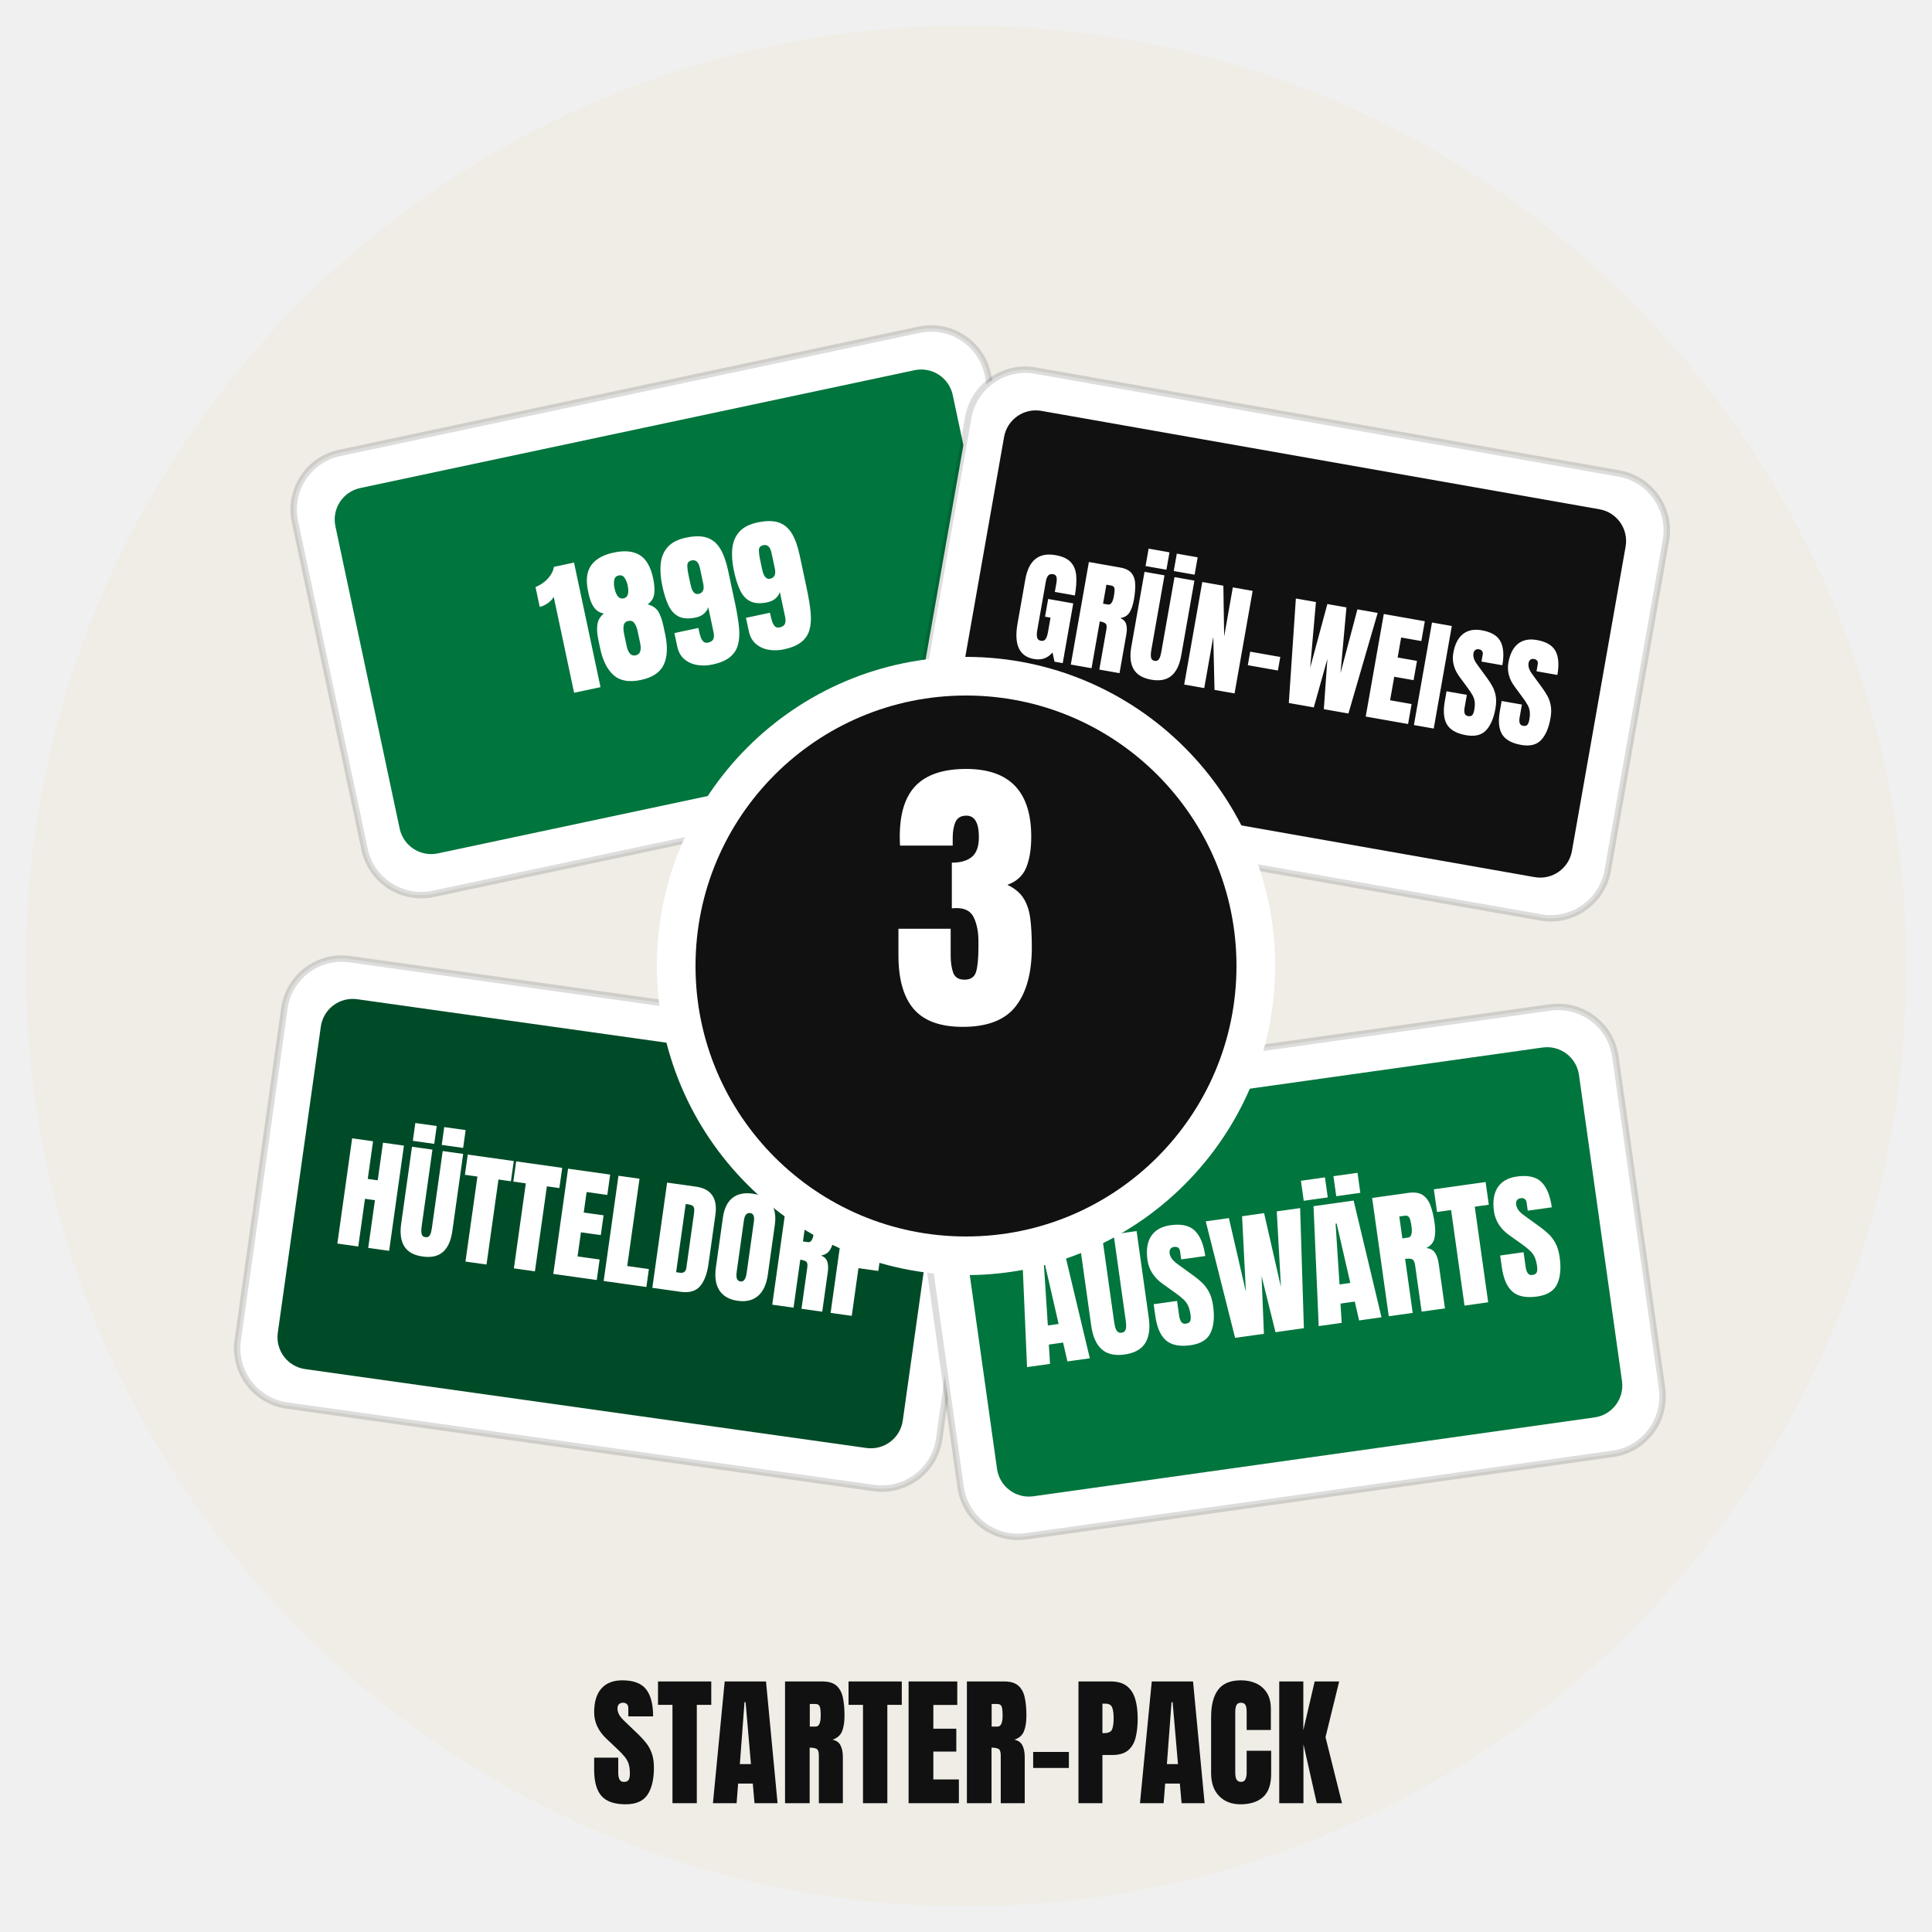
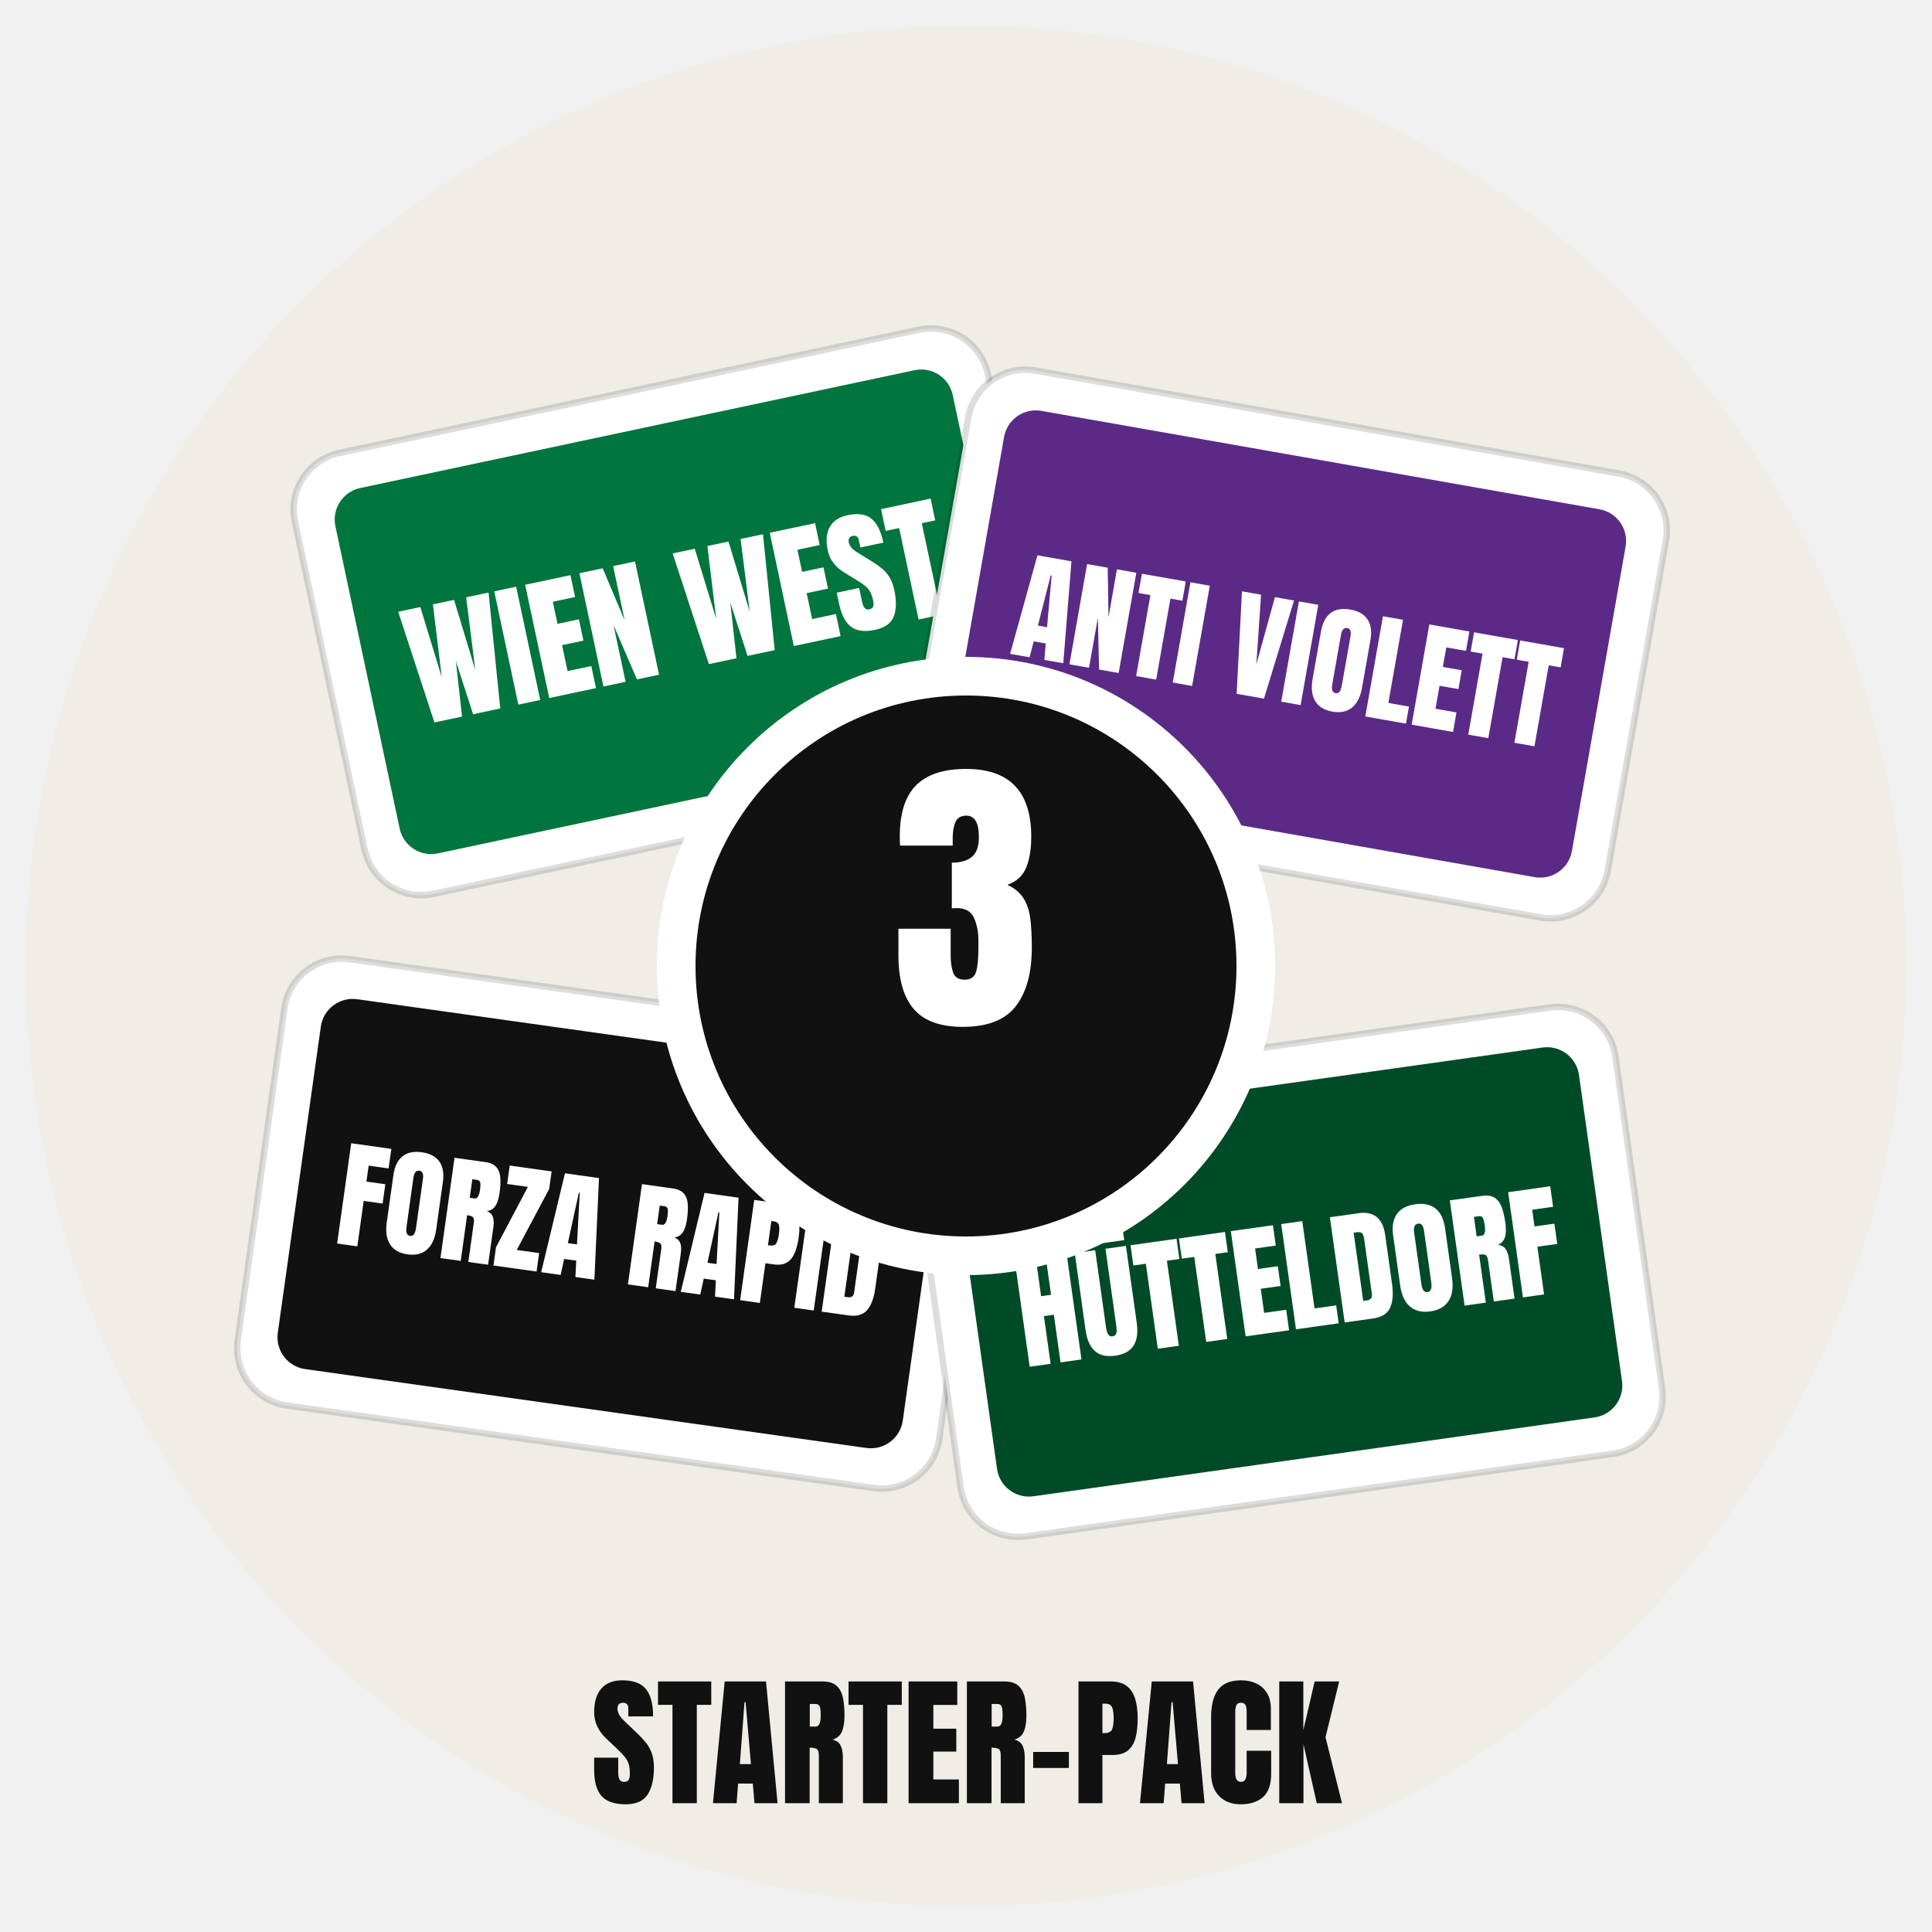
<svg xmlns="http://www.w3.org/2000/svg" viewBox="0 0 600 600" role="img" aria-label="3er Starter-Pack">
  <circle cx="300" cy="300" r="292" fill="#EFEDE6" />
  <g transform="translate(210 190) rotate(-12)">
    <rect x="-110" y="-70" width="220" height="140" rx="18" fill="#FFFFFF" stroke="#0002" stroke-width="2" />
    <rect x="-98" y="-58" width="196" height="116" rx="10" fill="#00753D" />
-     <path d="M-27.86 18L-36.24 18L-36.24-12.46Q-37.05-11.49-38.46-10.90Q-39.88-10.30-41.14-10.30L-41.14-10.30L-41.14-16.61Q-39.95-16.79-38.58-17.39Q-37.21-17.98-36.03-19.03Q-34.85-20.07-34.22-21.55L-34.22-21.55L-27.86-21.55L-27.86 18ZM-15.13 18.43L-15.13 18.43Q-20.70 18.43-23.08 15.24Q-25.46 12.05-25.46 6.21L-25.46 6.21L-25.46 3.58Q-25.46 0.57-24.74-1.29Q-24.02-3.16-22.09-4.15L-22.09-4.15Q-23.91-4.89-24.67-6.63Q-25.44-8.37-25.44-10.95L-25.44-10.95L-25.44-11.99Q-25.44-17.24-22.80-19.63Q-20.16-22.03-15.13-22.03L-15.13-22.03Q-9.96-22.03-7.40-19.57Q-4.84-17.11-4.84-11.67L-4.84-11.67Q-4.84-8.82-5.51-6.89Q-6.19-4.96-8.19-4.10L-8.19-4.10Q-6.05-3.00-5.42-1.22Q-4.80 0.57-4.80 3.58L-4.80 3.58L-4.80 6.21Q-4.80 12.05-7.18 15.24Q-9.56 18.43-15.13 18.43ZM-15.13-7.47L-15.13-7.47Q-13.04-7.47-13.04-11.24L-13.04-11.24Q-13.04-12.50-13.48-13.63Q-13.91-14.75-15.13-14.75L-15.13-14.75Q-16.34-14.75-16.78-13.63Q-17.22-12.50-17.22-11.24L-17.22-11.24Q-17.22-7.47-15.13-7.47ZM-15.13 10.61L-15.13 10.61Q-12.97 10.61-12.97 7.13L-12.97 7.13L-12.97 3.51Q-12.97 1.72-13.45 0.71Q-13.94-0.31-15.13-0.31L-15.13-0.31Q-16.36-0.31-16.81 0.71Q-17.26 1.72-17.26 3.51L-17.26 3.51L-17.26 7.13Q-17.26 10.61-15.13 10.61ZM7.54 18.36L7.54 18.36Q5.04 18.36 2.89 17.49Q0.73 16.63-0.60 14.90Q-1.92 13.17-1.92 10.61L-1.92 10.61L-1.92 6.34L5.69 6.34L5.69 7.15Q5.69 8.14 5.79 9.13Q5.90 10.12 6.31 10.77Q6.73 11.42 7.67 11.42L7.67 11.42Q9.00 11.42 9.51 10.69Q10.03 9.96 10.03 8.59L10.03 8.59L10.03 0.66Q9.47 1.69 8.34 2.34Q7.22 3.00 5.60 3.00L5.60 3.00Q2.35 3.00 0.57 1.68Q-1.20 0.37-1.88-2.24Q-2.55-4.84-2.55-8.75L-2.55-8.75Q-2.55-12.70-1.58-15.66Q-0.62-18.61 1.64-20.25Q3.90-21.89 7.76-21.89L7.76-21.89Q11.89-21.89 14.21-20.49Q16.52-19.08 17.47-16.26Q18.43-13.45 18.43-9.20L18.43-9.20L18.43 1.49Q18.43 5.60 18.08 8.75Q17.73 11.89 16.63 14.02Q15.53 16.16 13.35 17.26Q11.17 18.36 7.54 18.36ZM7.94-3.99L7.94-3.99Q10.03-3.99 10.03-6.80L10.03-6.80L10.03-11.69Q10.03-14.61 8.05-14.61L8.05-14.61Q6.66-14.61 6.39-13.43Q6.12-12.25 6.12-10.41L6.12-10.41L6.12-7.22Q6.12-3.99 7.94-3.99ZM30.27 18.36L30.27 18.36Q27.77 18.36 25.62 17.49Q23.46 16.63 22.14 14.90Q20.81 13.17 20.81 10.61L20.81 10.61L20.81 6.34L28.42 6.34L28.42 7.15Q28.42 8.14 28.53 9.13Q28.63 10.12 29.04 10.77Q29.46 11.42 30.40 11.42L30.40 11.42Q31.73 11.42 32.24 10.69Q32.76 9.96 32.76 8.59L32.76 8.59L32.76 0.66Q32.20 1.69 31.07 2.34Q29.95 3.00 28.33 3.00L28.33 3.00Q25.08 3.00 23.30 1.68Q21.53 0.37 20.85-2.24Q20.18-4.84 20.18-8.75L20.18-8.75Q20.18-12.70 21.15-15.66Q22.11-18.61 24.37-20.25Q26.63-21.89 30.49-21.89L30.49-21.89Q34.62-21.89 36.94-20.49Q39.25-19.08 40.21-16.26Q41.16-13.45 41.16-9.20L41.16-9.20L41.16 1.49Q41.16 5.60 40.81 8.75Q40.46 11.89 39.36 14.02Q38.26 16.16 36.08 17.26Q33.90 18.36 30.27 18.36ZM30.67-3.99L30.67-3.99Q32.76-3.99 32.76-6.80L32.76-6.80L32.76-11.69Q32.76-14.61 30.78-14.61L30.78-14.61Q29.39-14.61 29.12-13.43Q28.85-12.25 28.85-10.41L28.85-10.41L28.85-7.22Q28.85-3.99 30.67-3.99Z" fill="#FFFFFF" />
+     <path d="M-71.82 18L-80.59 18L-84.45-17.96L-77.42-17.96L-75.44 4.74L-73.42-17.96L-66.71-17.96L-64.79 4.74L-62.87-17.96L-55.76-17.96L-59.69 18L-68.31 18L-70.11 0.70L-71.82 18ZM-47.00 18L-53.95 18L-53.95-17.96L-47.00-17.96L-47.00 18ZM-29.29 18L-44.14 18L-44.14-17.96L-29.76-17.96L-29.76-11.01L-36.83-11.01L-36.83-4.00L-30.04-4.00L-30.04 2.76L-36.83 2.76L-36.83 10.99L-29.29 10.99L-29.29 18ZM-19.89 18L-26.92 18L-26.92-17.96L-19.52-17.96L-16.21-0.73L-16.21-17.96L-9.27-17.96L-9.27 18L-16.29 18L-19.89 0.02L-19.89 18ZM15.31 18L6.55 18L2.69-17.96L9.71-17.96L11.70 4.74L13.72-17.96L20.42-17.96L22.34 4.74L24.26-17.96L31.37-17.96L27.45 18L18.83 18L17.03 0.70L15.31 18ZM48.37 18L33.52 18L33.52-17.96L47.90-17.96L47.90-11.01L40.83-11.01L40.83-4.00L47.61-4.00L47.61 2.76L40.83 2.76L40.83 10.99L48.37 10.99L48.37 18ZM59.28 18.33L59.28 18.33Q54.35 18.33 52.18 15.88Q50.00 13.42 50.00 8.07L50.00 8.07L50.00 4.56L57.11 4.56L57.11 9.05Q57.11 10.30 57.49 11.00Q57.87 11.71 58.81 11.71L58.81 11.71Q59.79 11.71 60.17 11.14Q60.55 10.56 60.55 9.26L60.55 9.26Q60.55 7.60 60.22 6.49Q59.89 5.37 59.08 4.36Q58.28 3.35 56.85 2.00L56.85 2.00L53.62-1.06Q50.00-4.47 50.00-8.87L50.00-8.87Q50.00-13.46 52.14-15.87Q54.27-18.28 58.32-18.28L58.32-18.28Q63.26-18.28 65.34-15.65Q67.41-13.01 67.41-7.64L67.41-7.64L60.10-7.64L60.10-10.11Q60.10-10.85 59.68-11.26Q59.26-11.66 58.54-11.66L58.54-11.66Q57.68-11.66 57.29-11.18Q56.89-10.70 56.89-9.95L56.89-9.95Q56.89-9.19 57.30-8.31Q57.71-7.44 58.91-6.29L58.91-6.29L63.06-2.31Q64.30-1.12 65.35 0.20Q66.39 1.51 67.02 3.26Q67.65 5.01 67.65 7.52L67.65 7.52Q67.65 12.59 65.79 15.46Q63.92 18.33 59.28 18.33ZM80.32 18L73.13 18L73.13-11.05L68.86-11.05L68.86-17.96L84.59-17.96L84.59-11.05L80.32-11.05L80.32 18Z" fill="#FFFFFF" />
  </g>
  <g transform="translate(400 200) rotate(10)">
    <rect x="-110" y="-70" width="220" height="140" rx="18" fill="#FFFFFF" stroke="#0002" stroke-width="2" />
-     <rect x="-98" y="-58" width="196" height="116" rx="10" fill="#111111" />
-     <path d="M-76.90 18.29L-76.90 18.29Q-83.82 18.29-83.82 8.37L-83.82 8.37L-83.82-5.58Q-83.82-14.64-75.89-14.64L-75.89-14.64Q-72.61-14.64-70.87-13.32Q-69.12-12.01-68.46-9.49Q-67.80-6.97-67.80-3.35L-67.80-3.35L-74.12-3.35L-74.12-6.22Q-74.12-7.27-74.41-7.98Q-74.69-8.68-75.59-8.68L-75.59-8.68Q-76.71-8.68-77.07-7.93Q-77.43-7.18-77.43-6.28L-77.43-6.28L-77.43 9.40Q-77.43 10.70-77.09 11.52Q-76.75 12.34-75.76 12.34L-75.76 12.34Q-74.73 12.34-74.39 11.52Q-74.05 10.70-74.05 9.36L-74.05 9.36L-74.05 4.75L-75.78 4.75L-75.78-0.84L-67.87-0.84L-67.87 18L-70.46 18L-71.57 15.28Q-73.26 18.29-76.90 18.29ZM-58.78 18L-65.32 18L-65.32-14.34L-55.40-14.34Q-52.91-14.34-51.65-13.21Q-50.38-12.08-49.95-10.05Q-49.52-8.02-49.52-5.28L-49.52-5.28Q-49.52-2.64-50.19-1.06Q-50.86 0.52-52.71 1.13L-52.71 1.13Q-51.19 1.44-50.57 2.65Q-49.96 3.85-49.96 5.76L-49.96 5.76L-49.96 18L-56.33 18L-56.33 5.34Q-56.33 3.92-56.91 3.58Q-57.49 3.24-58.78 3.24L-58.78 3.24L-58.78 18ZM-58.74-8.35L-58.74-2.36L-57.18-2.36Q-55.84-2.36-55.84-5.28L-55.84-5.28Q-55.84-7.18-56.13-7.76Q-56.42-8.35-57.23-8.35L-57.23-8.35L-58.74-8.35ZM-39.90 18.29L-39.90 18.29Q-43.95 18.29-45.86 16.02Q-47.77 13.76-47.77 9.34L-47.77 9.34L-47.77-14.34L-41.48-14.34L-41.48 9.09Q-41.48 9.90-41.39 10.64Q-41.30 11.38-40.97 11.86Q-40.64 12.34-39.90 12.34L-39.90 12.34Q-39.15 12.34-38.82 11.87Q-38.49 11.40-38.41 10.65Q-38.32 9.90-38.32 9.09L-38.32 9.09L-38.32-14.34L-32.04-14.34L-32.04 9.34Q-32.04 13.76-33.95 16.02Q-35.86 18.29-39.90 18.29ZM-32.30-16.16L-38.88-16.16L-38.88-21.64L-32.30-21.64L-32.30-16.16ZM-41.19-16.16L-47.77-16.16L-47.77-21.64L-41.19-21.64L-41.19-16.16ZM-23.24 18L-29.56 18L-29.56-14.34L-22.91-14.34L-19.93 1.15L-19.93-14.34L-13.68-14.34L-13.68 18L-20.00 18L-23.24 1.83L-23.24 18ZM-1.66 8.65L-11.15 8.65L-11.15 4.38L-1.66 4.38L-1.66 8.65ZM11.31 18L3.43 18L-0.05-14.34L6.28-14.34L8.06 6.07L9.88-14.34L15.90-14.34L17.63 6.07L19.36-14.34L25.75-14.34L22.23 18L14.47 18L12.85 2.44L11.31 18ZM41.04 18L27.68 18L27.68-14.34L40.62-14.34L40.62-8.09L34.26-8.09L34.26-1.79L40.36-1.79L40.36 4.29L34.26 4.29L34.26 11.70L41.04 11.70L41.04 18ZM49.13 18L42.88 18L42.88-14.34L49.13-14.34L49.13 18ZM59.38 18.29L59.38 18.29Q54.95 18.29 53.00 16.09Q51.04 13.88 51.04 9.07L51.04 9.07L51.04 5.91L57.44 5.91L57.44 9.95Q57.44 11.07 57.78 11.71Q58.12 12.34 58.96 12.34L58.96 12.34Q59.84 12.34 60.18 11.83Q60.52 11.31 60.52 10.13L60.52 10.13Q60.52 8.65 60.23 7.64Q59.93 6.64 59.21 5.73Q58.48 4.82 57.20 3.61L57.20 3.61L54.29 0.85Q51.04-2.21 51.04-6.16L51.04-6.16Q51.04-10.30 52.96-12.47Q54.88-14.64 58.52-14.64L58.52-14.64Q62.97-14.64 64.83-12.27Q66.70-9.90 66.70-5.06L66.70-5.06L60.12-5.06L60.12-7.29Q60.12-7.95 59.74-8.31Q59.36-8.68 58.72-8.68L58.72-8.68Q57.95-8.68 57.59-8.25Q57.23-7.82 57.23-7.14L57.23-7.14Q57.23-6.46 57.60-5.67Q57.97-4.88 59.05-3.85L59.05-3.85L62.78-0.27Q63.90 0.80 64.84 1.98Q65.78 3.17 66.35 4.74Q66.92 6.31 66.92 8.57L66.92 8.57Q66.92 13.13 65.24 15.71Q63.55 18.29 59.38 18.29ZM76.75 18.29L76.75 18.29Q72.32 18.29 70.36 16.09Q68.41 13.88 68.41 9.07L68.41 9.07L68.41 5.91L74.80 5.91L74.80 9.95Q74.80 11.07 75.14 11.71Q75.48 12.34 76.33 12.34L76.33 12.34Q77.21 12.34 77.55 11.83Q77.89 11.31 77.89 10.13L77.89 10.13Q77.89 8.65 77.59 7.64Q77.30 6.64 76.57 5.73Q75.85 4.82 74.56 3.61L74.56 3.61L71.66 0.85Q68.41-2.21 68.41-6.16L68.41-6.16Q68.41-10.30 70.33-12.47Q72.25-14.64 75.89-14.64L75.89-14.64Q80.33-14.64 82.20-12.27Q84.06-9.90 84.06-5.06L84.06-5.06L77.48-5.06L77.48-7.29Q77.48-7.95 77.11-8.31Q76.73-8.68 76.09-8.68L76.09-8.68Q75.32-8.68 74.96-8.25Q74.60-7.82 74.60-7.14L74.60-7.14Q74.60-6.46 74.97-5.67Q75.33-4.88 76.42-3.85L76.42-3.85L80.15-0.27Q81.27 0.80 82.21 1.98Q83.14 3.17 83.71 4.74Q84.28 6.31 84.28 8.57L84.28 8.57Q84.28 13.13 82.60 15.71Q80.92 18.29 76.75 18.29Z" fill="#FFFFFF" />
+     <rect x="-98" y="-58" width="196" height="116" rx="10" fill="#5B2A86" />
+     <path d="M-78.32 18L-84.46 18L-81.41-13.61L-70.69-13.61L-67.69 18L-73.67 18L-74.12 12.90L-77.92 12.90L-78.32 18ZM-76.27-8.22L-77.48 7.85L-74.60 7.85L-75.98-8.22L-76.27-8.22ZM-59.57 18L-65.75 18L-65.75-13.61L-59.25-13.61L-56.34 1.53L-56.34-13.61L-50.23-13.61L-50.23 18L-56.41 18L-59.57 2.20L-59.57 18ZM-38.40 18L-44.72 18L-44.72-7.54L-48.47-7.54L-48.47-13.61L-34.64-13.61L-34.64-7.54L-38.40-7.54L-38.40 18ZM-27.06 18L-33.17 18L-33.17-13.61L-27.06-13.61L-27.06 18ZM-4.40 18L-13.02 18L-16.92-13.63L-10.90-13.63L-8.58 7.89L-6.52-13.63L-0.50-13.63L-4.40 18ZM7.15 18L1.04 18L1.04-13.61L7.15-13.61L7.15 18ZM17.20 18.29L17.20 18.29Q13.42 18.29 11.41 16.00Q9.41 13.71 9.41 9.38L9.41 9.38L9.41-5.63Q9.41-9.69 11.39-11.79Q13.38-13.90 17.20-13.90L17.20-13.90Q21.03-13.90 23.01-11.79Q25.00-9.69 25.00-5.63L25.00-5.63L25.00 9.38Q25.00 13.71 23.00 16.00Q20.99 18.29 17.20 18.29ZM17.26 12.47L17.26 12.47Q18.70 12.47 18.70 9.68L18.70 9.68L18.70-5.74Q18.70-8.08 17.29-8.08L17.29-8.08Q15.71-8.08 15.71-5.69L15.71-5.69L15.71 9.72Q15.71 11.19 16.07 11.83Q16.43 12.47 17.26 12.47ZM40.37 18L27.55 18L27.55-13.61L33.87-13.61L33.87 12.61L40.37 12.61L40.37 18ZM55.22 18L42.17 18L42.17-13.61L54.81-13.61L54.81-7.50L48.60-7.50L48.60-1.34L54.56-1.34L54.56 4.60L48.60 4.60L48.60 11.84L55.22 11.84L55.22 18ZM66.34 18L60.02 18L60.02-7.54L56.27-7.54L56.27-13.61L70.09-13.61L70.09-7.54L66.34-7.54L66.34 18ZM80.89 18L74.57 18L74.57-7.54L70.81-7.54L70.81-13.61L84.64-13.61L84.64-7.54L80.89-7.54L80.89 18Z" fill="#FFFFFF" />
  </g>
  <g transform="translate(190 380) rotate(8)">
    <rect x="-110" y="-70" width="220" height="140" rx="18" fill="#FFFFFF" stroke="#0002" stroke-width="2" />
-     <rect x="-98" y="-58" width="196" height="116" rx="10" fill="#004B27" />
-     <path d="M-76.98 18L-83.54 18L-83.54-15.00L-76.98-15.00L-76.98-3.20L-73.86-3.20L-73.86-15.00L-67.30-15.00L-67.30 18L-73.86 18L-73.86 3.04L-76.98 3.04L-76.98 18ZM-56.75 18.30L-56.75 18.30Q-60.87 18.30-62.82 15.98Q-64.77 13.67-64.77 9.17L-64.77 9.17L-64.77-15.00L-58.36-15.00L-58.36 8.91Q-58.36 9.73-58.27 10.49Q-58.17 11.25-57.84 11.74Q-57.50 12.23-56.75 12.23L-56.75 12.23Q-55.98 12.23-55.64 11.75Q-55.30 11.27-55.22 10.50Q-55.14 9.73-55.14 8.91L-55.14 8.91L-55.14-15.00L-48.72-15.00L-48.72 9.17Q-48.72 13.67-50.67 15.98Q-52.62 18.30-56.75 18.30ZM-48.99-16.85L-55.70-16.85L-55.70-22.44L-48.99-22.44L-48.99-16.85ZM-58.06-16.85L-64.77-16.85L-64.77-22.44L-58.06-22.44L-58.06-16.85ZM-36.76 18L-43.36 18L-43.36-8.66L-47.28-8.66L-47.28-15.00L-32.85-15.00L-32.85-8.66L-36.76-8.66L-36.76 18ZM-21.58 18L-28.18 18L-28.18-8.66L-32.10-8.66L-32.10-15.00L-17.66-15.00L-17.66-8.66L-21.58-8.66L-21.58 18ZM-2.19 18L-15.82 18L-15.82-15.00L-2.62-15.00L-2.62-8.62L-9.11-8.62L-9.11-2.19L-2.89-2.19L-2.89 4.01L-9.11 4.01L-9.11 11.57L-2.19 11.57L-2.19 18ZM13.37 18L-0.02 18L-0.02-15.00L6.58-15.00L6.58 12.38L13.37 12.38L13.37 18ZM24.09 18L15.24 18L15.24-15.00L24.32-15.00Q27.88-15.00 29.68-13.02Q31.48-11.04 31.48-7.23L31.48-7.23L31.48 8.21Q31.48 12.90 29.84 15.45Q28.20 18 24.09 18L24.09 18ZM21.88-9.22L21.88 12.17L23.02 12.17Q24.84 12.17 24.84 10.41L24.84 10.41L24.84-6.62Q24.84-8.26 24.40-8.74Q23.96-9.22 22.61-9.22L22.61-9.22L21.88-9.22ZM42.05 18.30L42.05 18.30Q38.09 18.30 36.00 15.91Q33.91 13.52 33.91 9.00L33.91 9.00L33.91-6.67Q33.91-10.91 35.99-13.10Q38.06-15.30 42.05-15.30L42.05-15.30Q46.04-15.30 48.11-13.10Q50.19-10.91 50.19-6.67L50.19-6.67L50.19 9.00Q50.19 13.52 48.10 15.91Q46.01 18.30 42.05 18.30ZM42.11 12.23L42.11 12.23Q43.61 12.23 43.61 9.32L43.61 9.32L43.61-6.78Q43.61-9.22 42.14-9.22L42.14-9.22Q40.49-9.22 40.49-6.73L40.49-6.73L40.49 9.36Q40.49 10.89 40.87 11.56Q41.24 12.23 42.11 12.23ZM59.52 18L52.85 18L52.85-15.00L62.97-15.00Q65.50-15.00 66.80-13.84Q68.09-12.69 68.53-10.62Q68.97-8.55 68.97-5.75L68.97-5.75Q68.97-3.05 68.29-1.44Q67.60 0.17 65.71 0.79L65.71 0.79Q67.27 1.11 67.89 2.34Q68.52 3.56 68.52 5.51L68.52 5.51L68.52 18L62.02 18L62.02 5.08Q62.02 3.64 61.43 3.29Q60.83 2.95 59.52 2.95L59.52 2.95L59.52 18ZM59.56-8.88L59.56-2.77L61.15-2.77Q62.52-2.77 62.52-5.75L62.52-5.75Q62.52-7.68 62.22-8.28Q61.92-8.88 61.10-8.88L61.10-8.88L59.56-8.88ZM77.78 18L71.15 18L71.15-15.00L84.34-15.00L84.34-8.56L77.78-8.56L77.78-3.32L84.01-3.32L84.01 3.04L77.78 3.04L77.78 18Z" fill="#FFFFFF" />
+     <rect x="-98" y="-58" width="196" height="116" rx="10" fill="#111111" />
+     <path d="M-77.28 18L-83.61 18L-83.61-13.45L-71.03-13.45L-71.03-7.32L-77.28-7.32L-77.28-2.32L-71.35-2.32L-71.35 3.74L-77.28 3.74L-77.28 18ZM-61.50 18.29L-61.50 18.29Q-65.27 18.29-67.27 16.01Q-69.26 13.73-69.26 9.42L-69.26 9.42L-69.26-5.51Q-69.26-9.55-67.28-11.64Q-65.31-13.73-61.50-13.73L-61.50-13.73Q-57.70-13.73-55.72-11.64Q-53.75-9.55-53.75-5.51L-53.75-5.51L-53.75 9.42Q-53.75 13.73-55.74 16.01Q-57.73 18.29-61.50 18.29ZM-61.45 12.50L-61.45 12.50Q-60.02 12.50-60.02 9.73L-60.02 9.73L-60.02-5.62Q-60.02-7.94-61.41-7.94L-61.41-7.94Q-62.99-7.94-62.99-5.57L-62.99-5.57L-62.99 9.76Q-62.99 11.23-62.63 11.86Q-62.27 12.50-61.45 12.50ZM-44.85 18L-51.21 18L-51.21-13.45L-41.56-13.45Q-39.15-13.45-37.92-12.35Q-36.68-11.25-36.26-9.28Q-35.84-7.30-35.84-4.64L-35.84-4.64Q-35.84-2.07-36.50-0.53Q-37.15 1.01-38.95 1.60L-38.95 1.60Q-37.47 1.90-36.87 3.07Q-36.27 4.24-36.27 6.10L-36.27 6.10L-36.27 18L-42.47 18L-42.47 5.69Q-42.47 4.31-43.04 3.98Q-43.60 3.65-44.85 3.65L-44.85 3.65L-44.85 18ZM-44.81-7.62L-44.81-1.80L-43.30-1.80Q-41.99-1.80-41.99-4.64L-41.99-4.64Q-41.99-6.48-42.28-7.05Q-42.56-7.62-43.35-7.62L-43.35-7.62L-44.81-7.62ZM-21.07 18L-34.59 18L-34.59 12.28L-27.39-7.66L-33.90-7.66L-33.90-13.45L-20.76-13.45L-20.76-7.94L-28.09 12.21L-21.07 12.21L-21.07 18ZM-13.51 18L-19.62 18L-16.58-13.45L-5.91-13.45L-2.93 18L-8.88 18L-9.33 12.93L-13.12 12.93L-13.51 18ZM-11.47-8.09L-12.67 7.90L-9.81 7.90L-11.19-8.09L-11.47-8.09ZM13.94 18L7.58 18L7.58-13.45L17.23-13.45Q19.64-13.45 20.87-12.35Q22.10-11.25 22.52-9.28Q22.94-7.30 22.94-4.64L22.94-4.64Q22.94-2.07 22.29-0.53Q21.64 1.01 19.83 1.60L19.83 1.60Q21.32 1.90 21.92 3.07Q22.51 4.24 22.51 6.10L22.51 6.10L22.51 18L16.31 18L16.31 5.69Q16.31 4.31 15.75 3.98Q15.19 3.65 13.94 3.65L13.94 3.65L13.94 18ZM13.97-7.62L13.97-1.80L15.49-1.80Q16.80-1.80 16.80-4.64L16.80-4.64Q16.80-6.48 16.51-7.05Q16.22-7.62 15.44-7.62L15.44-7.62L13.97-7.62ZM30.27 18L24.16 18L27.20-13.45L37.86-13.45L40.85 18L34.90 18L34.45 12.93L30.66 12.93L30.27 18ZM32.31-8.09L31.11 7.90L33.97 7.90L32.59-8.09L32.31-8.09ZM48.96 18L42.78 18L42.78-13.45L51.09-13.45Q53.69-13.45 55.22-12.29Q56.75-11.13 57.41-8.98Q58.07-6.84 58.07-3.87L58.07-3.87Q58.07-1.01 57.52 1.11Q56.96 3.22 55.54 4.38Q54.12 5.55 51.51 5.55L51.51 5.55L48.96 5.55L48.96 18ZM48.96-7.71L48.96-0.10L49.32-0.10Q51.07-0.10 51.46-1.08Q51.85-2.07 51.85-3.98L51.85-3.98Q51.85-5.76 51.47-6.74Q51.09-7.71 49.66-7.71L49.66-7.71L48.96-7.71ZM65.85 18L59.77 18L59.77-13.45L65.85-13.45L65.85 18ZM76.78 18L68.35 18L68.35-13.45L76.99-13.45Q80.39-13.45 82.11-11.56Q83.82-9.68 83.82-6.05L83.82-6.05L83.82 8.67Q83.82 13.14 82.26 15.57Q80.69 18 76.78 18L76.78 18ZM74.67-7.94L74.67 12.44L75.76 12.44Q77.50 12.44 77.50 10.76L77.50 10.76L77.50-5.46Q77.50-7.03 77.08-7.49Q76.66-7.94 75.37-7.94L75.37-7.94L74.67-7.94Z" fill="#FFFFFF" />
  </g>
  <g transform="translate(400 395) rotate(-8)">
    <rect x="-110" y="-70" width="220" height="140" rx="18" fill="#FFFFFF" stroke="#0002" stroke-width="2" />
-     <rect x="-98" y="-58" width="196" height="116" rx="10" fill="#00753D" />
-     <path d="M-77.16 18L-84.37 18L-80.78-19.10L-68.20-19.10L-64.68 18L-71.70 18L-72.22 12.01L-76.69 12.01L-77.16 18ZM-74.75-12.78L-76.17 6.09L-72.79 6.09L-74.42-12.78L-74.75-12.78ZM-53.82 18.34L-53.82 18.34Q-58.46 18.34-60.65 15.73Q-62.84 13.13-62.84 8.07L-62.84 8.07L-62.84-19.10L-55.63-19.10L-55.63 7.78Q-55.63 8.70-55.53 9.56Q-55.42 10.41-55.04 10.96Q-54.66 11.51-53.82 11.51L-53.82 11.51Q-52.96 11.51-52.58 10.97Q-52.20 10.43-52.10 9.57Q-52.01 8.70-52.01 7.78L-52.01 7.78L-52.01-19.10L-44.80-19.10L-44.80 8.07Q-44.80 13.13-46.99 15.73Q-49.18 18.34-53.82 18.34ZM-33.14 18.34L-33.14 18.34Q-38.22 18.34-40.47 15.81Q-42.71 13.28-42.71 7.75L-42.71 7.75L-42.71 4.13L-35.37 4.13L-35.37 8.77Q-35.37 10.05-34.98 10.78Q-34.59 11.51-33.62 11.51L-33.62 11.51Q-32.61 11.51-32.22 10.92Q-31.83 10.33-31.83 8.98L-31.83 8.98Q-31.83 7.27-32.17 6.12Q-32.51 4.97-33.34 3.93Q-34.17 2.88-35.65 1.49L-35.65 1.49L-38.98-1.67Q-42.71-5.19-42.71-9.72L-42.71-9.72Q-42.71-14.47-40.51-16.95Q-38.30-19.44-34.13-19.44L-34.13-19.44Q-29.03-19.44-26.89-16.72Q-24.75-14.00-24.75-8.46L-24.75-8.46L-32.30-8.46L-32.30-11.01Q-32.30-11.77-32.73-12.19Q-33.16-12.61-33.90-12.61L-33.90-12.61Q-34.78-12.61-35.20-12.11Q-35.61-11.62-35.61-10.84L-35.61-10.84Q-35.61-10.06-35.18-9.15Q-34.76-8.25-33.52-7.07L-33.52-7.07L-29.24-2.95Q-27.95-1.73-26.88-0.37Q-25.80 0.99-25.15 2.79Q-24.50 4.59-24.50 7.19L-24.50 7.19Q-24.50 12.41-26.43 15.38Q-28.35 18.34-33.14 18.34ZM-10.08 18L-19.12 18L-23.11-19.10L-15.85-19.10L-13.81 4.32L-11.72-19.10L-4.81-19.10L-2.82 4.32L-0.84-19.10L6.49-19.10L2.45 18L-6.45 18L-8.31 0.14L-10.08 18ZM14.31 18L7.10 18L10.69-19.10L23.27-19.10L26.79 18L19.77 18L19.25 12.01L14.78 12.01L14.31 18ZM16.72-12.78L15.31 6.09L18.68 6.09L17.05-12.78L16.72-12.78ZM25.66-21.19L18.11-21.19L18.11-27.47L25.66-27.47L25.66-21.19ZM15.45-21.19L7.91-21.19L7.91-27.47L15.45-27.47L15.45-21.19ZM36.58 18L29.07 18L29.07-19.10L40.46-19.10Q43.30-19.10 44.76-17.81Q46.21-16.51 46.71-14.18Q47.20-11.85 47.20-8.71L47.20-8.71Q47.20-5.67 46.43-3.86Q45.66-2.05 43.53-1.35L43.53-1.35Q45.28-0.99 45.99 0.39Q46.70 1.77 46.70 3.96L46.70 3.96L46.70 18L39.38 18L39.38 3.47Q39.38 1.85 38.72 1.46Q38.05 1.07 36.58 1.07L36.58 1.07L36.58 18ZM36.62-12.23L36.62-5.36L38.41-5.36Q39.95-5.36 39.95-8.71L39.95-8.71Q39.95-10.88 39.61-11.56Q39.27-12.23 38.35-12.23L38.35-12.23L36.62-12.23ZM60.25 18L52.83 18L52.83-11.98L48.42-11.98L48.42-19.10L64.66-19.10L64.66-11.98L60.25-11.98L60.25 18ZM75.53 18.34L75.53 18.34Q70.45 18.34 68.21 15.81Q65.96 13.28 65.96 7.75L65.96 7.75L65.96 4.13L73.30 4.13L73.30 8.77Q73.30 10.05 73.69 10.78Q74.08 11.51 75.05 11.51L75.05 11.51Q76.06 11.51 76.45 10.92Q76.84 10.33 76.84 8.98L76.84 8.98Q76.84 7.27 76.50 6.12Q76.17 4.97 75.33 3.93Q74.50 2.88 73.03 1.49L73.03 1.49L69.69-1.67Q65.96-5.19 65.96-9.72L65.96-9.72Q65.96-14.47 68.17-16.95Q70.37-19.44 74.54-19.44L74.54-19.44Q79.65-19.44 81.79-16.72Q83.92-14.00 83.92-8.46L83.92-8.46L76.38-8.46L76.38-11.01Q76.38-11.77 75.95-12.19Q75.51-12.61 74.78-12.61L74.78-12.61Q73.89-12.61 73.48-12.11Q73.07-11.62 73.07-10.84L73.07-10.84Q73.07-10.06 73.49-9.15Q73.91-8.25 75.16-7.07L75.16-7.07L79.43-2.95Q80.72-1.73 81.80-0.37Q82.87 0.99 83.52 2.79Q84.18 4.59 84.18 7.19L84.18 7.19Q84.18 12.41 82.25 15.38Q80.32 18.34 75.53 18.34Z" fill="#FFFFFF" />
+     <rect x="-98" y="-58" width="196" height="116" rx="10" fill="#004B27" />
+     <path d="M-76.98 18L-83.54 18L-83.54-15.00L-76.98-15.00L-76.98-3.20L-73.86-3.20L-73.86-15.00L-67.30-15.00L-67.30 18L-73.86 18L-73.86 3.04L-76.98 3.04L-76.98 18ZM-56.75 18.30L-56.75 18.30Q-60.87 18.30-62.82 15.98Q-64.77 13.67-64.77 9.17L-64.77 9.17L-64.77-15.00L-58.36-15.00L-58.36 8.91Q-58.36 9.73-58.27 10.49Q-58.17 11.25-57.84 11.74Q-57.50 12.23-56.75 12.23L-56.75 12.23Q-55.98 12.23-55.64 11.75Q-55.30 11.27-55.22 10.50Q-55.14 9.73-55.14 8.91L-55.14 8.91L-55.14-15.00L-48.72-15.00L-48.72 9.17Q-48.72 13.67-50.67 15.98Q-52.62 18.30-56.75 18.30ZM-48.99-16.85L-55.70-16.85L-55.70-22.44L-48.99-22.44L-48.99-16.85ZM-58.06-16.85L-64.77-16.85L-64.77-22.44L-58.06-22.44L-58.06-16.85ZM-36.76 18L-43.36 18L-43.36-8.66L-47.28-8.66L-47.28-15.00L-32.85-15.00L-32.85-8.66L-36.76-8.66L-36.76 18ZM-21.58 18L-28.18 18L-28.18-8.66L-32.10-8.66L-32.10-15.00L-17.66-15.00L-17.66-8.66L-21.58-8.66L-21.58 18ZM-2.19 18L-15.82 18L-15.82-15.00L-2.62-15.00L-2.62-8.62L-9.11-8.62L-9.11-2.19L-2.89-2.19L-2.89 4.01L-9.11 4.01L-9.11 11.57L-2.19 11.57L-2.19 18ZM13.37 18L-0.02 18L-0.02-15.00L6.58-15.00L6.58 12.38L13.37 12.38L13.37 18ZM24.09 18L15.24 18L15.24-15.00L24.32-15.00Q27.88-15.00 29.68-13.02Q31.48-11.04 31.48-7.23L31.48-7.23L31.48 8.21Q31.48 12.90 29.84 15.45Q28.20 18 24.09 18L24.09 18ZM21.88-9.22L21.88 12.17L23.02 12.17Q24.84 12.17 24.84 10.41L24.84 10.41L24.84-6.62Q24.84-8.26 24.40-8.74Q23.96-9.22 22.61-9.22L22.61-9.22L21.88-9.22ZM42.05 18.30L42.05 18.30Q38.09 18.30 36.00 15.91Q33.91 13.52 33.91 9.00L33.91 9.00L33.91-6.67Q33.91-10.91 35.99-13.10Q38.06-15.30 42.05-15.30L42.05-15.30Q46.04-15.30 48.11-13.10Q50.19-10.91 50.19-6.67L50.19-6.67L50.19 9.00Q50.19 13.52 48.10 15.91Q46.01 18.30 42.05 18.30ZM42.11 12.23L42.11 12.23Q43.61 12.23 43.61 9.32L43.61 9.32L43.61-6.78Q43.61-9.22 42.14-9.22L42.14-9.22Q40.49-9.22 40.49-6.73L40.49-6.73L40.49 9.36Q40.49 10.89 40.87 11.56Q41.24 12.23 42.11 12.23ZM59.52 18L52.85 18L52.85-15.00L62.97-15.00Q65.50-15.00 66.80-13.84Q68.09-12.69 68.53-10.62Q68.97-8.55 68.97-5.75L68.97-5.75Q68.97-3.05 68.29-1.44Q67.60 0.17 65.71 0.79L65.71 0.79Q67.27 1.11 67.89 2.34Q68.52 3.56 68.52 5.51L68.52 5.51L68.52 18L62.02 18L62.02 5.08Q62.02 3.64 61.43 3.29Q60.83 2.95 59.52 2.95L59.52 2.95L59.52 18ZM59.56-8.88L59.56-2.77L61.15-2.77Q62.52-2.77 62.52-5.75L62.52-5.75Q62.52-7.68 62.22-8.28Q61.92-8.88 61.10-8.88L61.10-8.88L59.56-8.88ZM77.78 18L71.15 18L71.15-15.00L84.34-15.00L84.34-8.56L77.78-8.56L77.78-3.32L84.01-3.32L84.01 3.04L77.78 3.04L77.78 18Z" fill="#FFFFFF" />
  </g>
  <circle cx="300" cy="300" r="96" fill="#FFFFFF" />
  <circle cx="300" cy="300" r="84" fill="#111111" />
  <path d="M299.01 318.90L299.01 318.90Q288.54 318.90 283.78 313.37Q279.02 307.85 279.02 296.71L279.02 296.71L279.02 288.44L295.24 288.44L295.24 296.75Q295.24 299.90 296.02 302.08Q296.81 304.25 299.55 304.25L299.55 304.25Q302.34 304.25 303.10 301.90Q303.86 299.54 303.86 294.19L303.86 294.19L303.86 292.21Q303.86 288.13 302.49 285.07Q301.12 282.02 297.13 282.02L297.13 282.02Q296.63 282.02 296.25 282.04Q295.87 282.06 295.60 282.11L295.60 282.11L295.60 267.91Q299.69 267.91 301.84 266.09Q304.00 264.27 304.00 260.01L304.00 260.01Q304.00 253.31 300.13 253.31L300.13 253.31Q297.62 253.31 296.74 255.27Q295.87 257.22 295.87 260.23L295.87 260.23L295.87 262.61L279.52 262.61Q279.47 262.07 279.45 261.31Q279.43 260.54 279.43 259.83L279.43 259.83Q279.43 248.96 284.50 243.88Q289.58 238.80 300.04 238.80L300.04 238.80Q320.26 238.80 320.26 259.83L320.26 259.83Q320.26 265.67 318.69 269.46Q317.12 273.26 312.85 274.79L312.85 274.79Q316.22 276.40 317.83 278.92Q319.45 281.43 319.95 285.16Q320.44 288.89 320.44 294.19L320.44 294.19Q320.44 306.05 315.48 312.47Q310.51 318.90 299.01 318.90Z" fill="#FFFFFF" />
  <path d="M194.28 560.34L194.28 560.34Q189.10 560.34 186.81 557.77Q184.52 555.19 184.52 549.56L184.52 549.56L184.52 545.86L192.00 545.86L192.00 550.59Q192.00 551.90 192.40 552.64Q192.79 553.38 193.78 553.38L193.78 553.38Q194.81 553.38 195.21 552.78Q195.61 552.18 195.61 550.80L195.61 550.80Q195.61 549.06 195.26 547.89Q194.92 546.72 194.07 545.66Q193.22 544.60 191.72 543.18L191.72 543.18L188.32 539.96Q184.52 536.37 184.52 531.75L184.52 531.75Q184.52 526.91 186.77 524.38Q189.01 521.84 193.27 521.84L193.27 521.84Q198.46 521.84 200.65 524.62Q202.83 527.39 202.83 533.04L202.83 533.04L195.13 533.04L195.13 530.44Q195.13 529.66 194.69 529.23Q194.25 528.80 193.50 528.80L193.50 528.80Q192.60 528.80 192.18 529.31Q191.76 529.81 191.76 530.61L191.76 530.61Q191.76 531.40 192.19 532.33Q192.62 533.25 193.89 534.46L193.89 534.46L198.25 538.64Q199.56 539.89 200.66 541.28Q201.75 542.66 202.42 544.50Q203.08 546.34 203.08 548.98L203.08 548.98Q203.08 554.31 201.12 557.33Q199.15 560.34 194.28 560.34ZM216.40 560L208.84 560L208.84 529.45L204.35 529.45L204.35 522.19L220.89 522.19L220.89 529.45L216.40 529.45L216.40 560ZM228.76 560L221.41 560L225.06 522.19L237.89 522.19L241.48 560L234.32 560L233.79 553.90L229.23 553.90L228.76 560ZM231.21 528.63L229.77 547.86L233.21 547.86L231.55 528.63L231.21 528.63ZM251.45 560L243.80 560L243.80 522.19L255.40 522.19Q258.30 522.19 259.78 523.51Q261.26 524.83 261.77 527.20Q262.27 529.58 262.27 532.78L262.27 532.78Q262.27 535.87 261.49 537.72Q260.71 539.57 258.54 540.28L258.54 540.28Q260.32 540.64 261.04 542.05Q261.76 543.46 261.76 545.69L261.76 545.69L261.76 560L254.30 560L254.30 545.20Q254.30 543.54 253.63 543.15Q252.95 542.75 251.45 542.75L251.45 542.75L251.45 560ZM251.49 529.19L251.49 536.20L253.31 536.20Q254.88 536.20 254.88 532.78L254.88 532.78Q254.88 530.57 254.54 529.88Q254.20 529.19 253.25 529.19L253.25 529.19L251.49 529.19ZM275.57 560L268.01 560L268.01 529.45L263.52 529.45L263.52 522.19L280.06 522.19L280.06 529.45L275.57 529.45L275.57 560ZM297.79 560L282.17 560L282.17 522.19L297.29 522.19L297.29 529.49L289.86 529.49L289.86 536.86L296.99 536.86L296.99 543.97L289.86 543.97L289.86 552.63L297.79 552.63L297.79 560ZM307.93 560L300.28 560L300.28 522.19L311.88 522.19Q314.78 522.19 316.26 523.51Q317.75 524.83 318.25 527.20Q318.76 529.58 318.76 532.78L318.76 532.78Q318.76 535.87 317.97 537.72Q317.19 539.57 315.02 540.28L315.02 540.28Q316.80 540.64 317.52 542.05Q318.24 543.46 318.24 545.69L318.24 545.69L318.24 560L310.79 560L310.79 545.20Q310.79 543.54 310.11 543.15Q309.43 542.75 307.93 542.75L307.93 542.75L307.93 560ZM307.97 529.19L307.97 536.20L309.80 536.20Q311.37 536.20 311.37 532.78L311.37 532.78Q311.37 530.57 311.02 529.88Q310.68 529.19 309.73 529.19L309.73 529.19L307.97 529.19ZM331.95 549.06L320.86 549.06L320.86 544.08L331.95 544.08L331.95 549.06ZM342.37 560L334.93 560L334.93 522.19L344.92 522.19Q348.06 522.19 349.90 523.58Q351.73 524.98 352.53 527.56Q353.32 530.14 353.32 533.70L353.32 533.70Q353.32 537.14 352.66 539.69Q351.99 542.23 350.28 543.63Q348.58 545.03 345.44 545.03L345.44 545.03L342.37 545.03L342.37 560ZM342.37 529.08L342.37 538.24L342.80 538.24Q344.90 538.24 345.38 537.05Q345.85 535.87 345.85 533.57L345.85 533.57Q345.85 531.43 345.39 530.25Q344.92 529.08 343.21 529.08L343.21 529.08L342.37 529.08ZM361.38 560L354.03 560L357.69 522.19L370.51 522.19L374.10 560L366.95 560L366.41 553.90L361.85 553.90L361.38 560ZM363.83 528.63L362.39 547.86L365.83 547.86L364.17 528.63L363.83 528.63ZM385.23 560.34L385.23 560.34Q381.13 560.34 378.62 557.79Q376.12 555.23 376.12 550.63L376.12 550.63L376.12 533.19Q376.12 527.69 378.30 524.77Q380.48 521.84 385.40 521.84L385.40 521.84Q388.09 521.84 390.18 522.83Q392.28 523.82 393.48 525.79Q394.68 527.75 394.68 530.74L394.68 530.74L394.68 537.27L387.16 537.27L387.16 531.68Q387.16 529.99 386.73 529.40Q386.30 528.80 385.40 528.80L385.40 528.80Q384.35 528.80 383.98 529.57Q383.62 530.33 383.62 531.60L383.62 531.60L383.62 550.53Q383.62 552.09 384.08 552.74Q384.54 553.38 385.40 553.38L385.40 553.38Q386.37 553.38 386.76 552.59Q387.16 551.79 387.16 550.53L387.16 550.53L387.16 543.71L394.77 543.71L394.77 550.87Q394.77 555.85 392.25 558.10Q389.74 560.34 385.23 560.34ZM404.80 560L397.28 560L397.28 522.19L404.76 522.19L404.76 537.33L408.28 522.19L415.89 522.19L411.65 539.50L416.77 560L408.93 560L404.80 541.70L404.80 560Z" fill="#111111" />
</svg>
